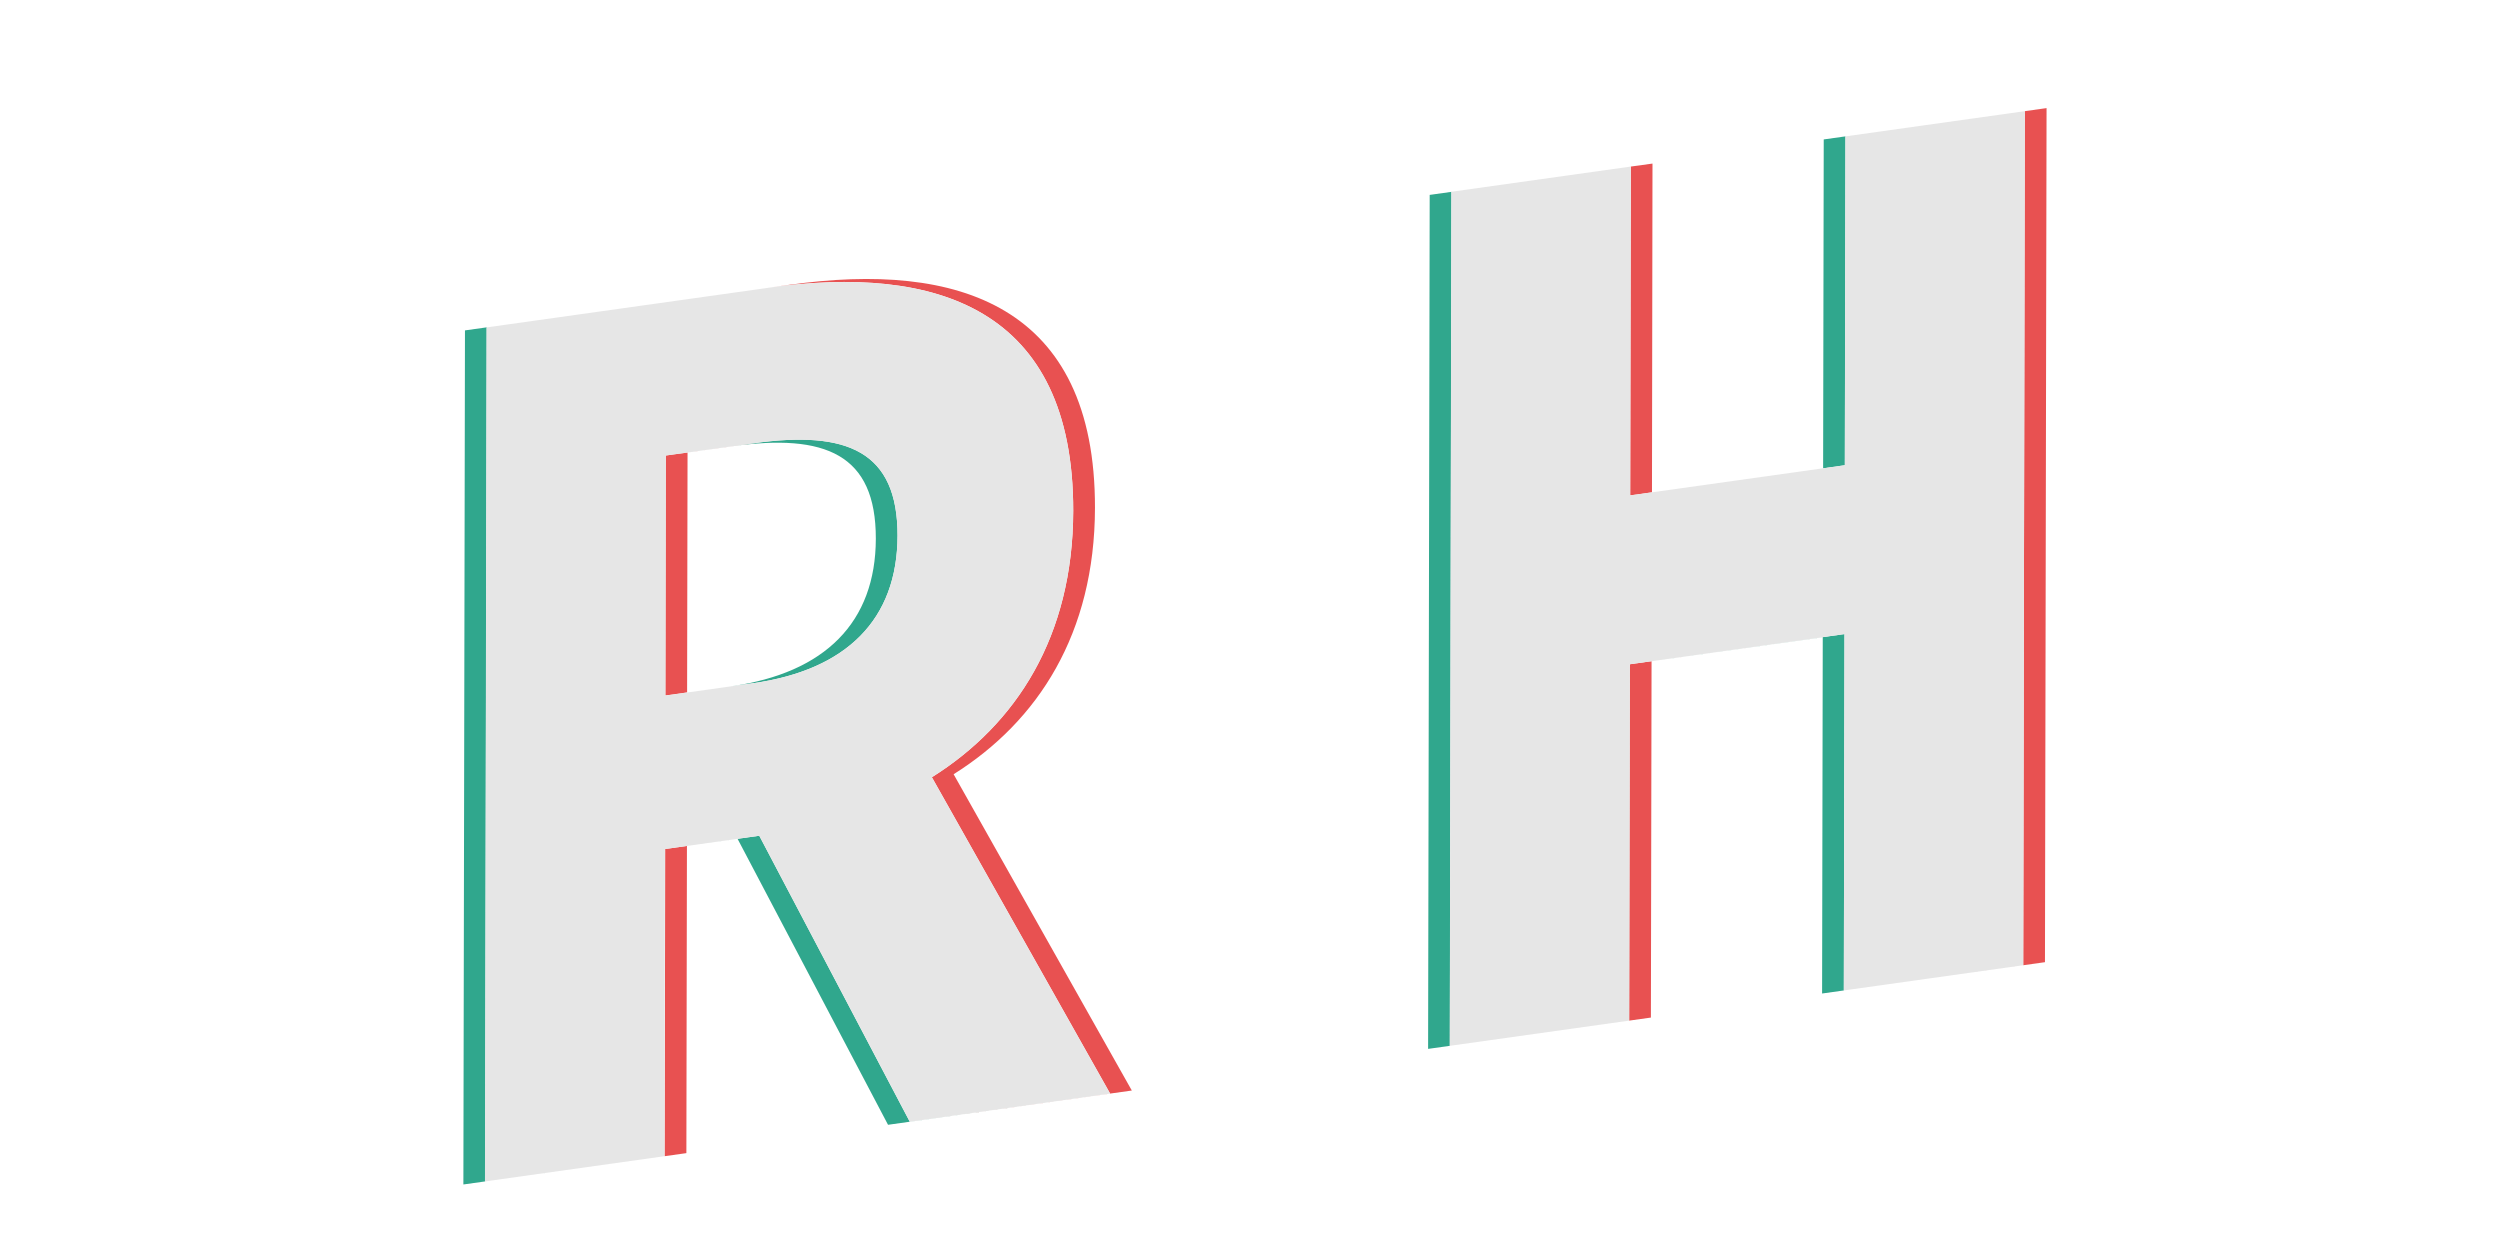
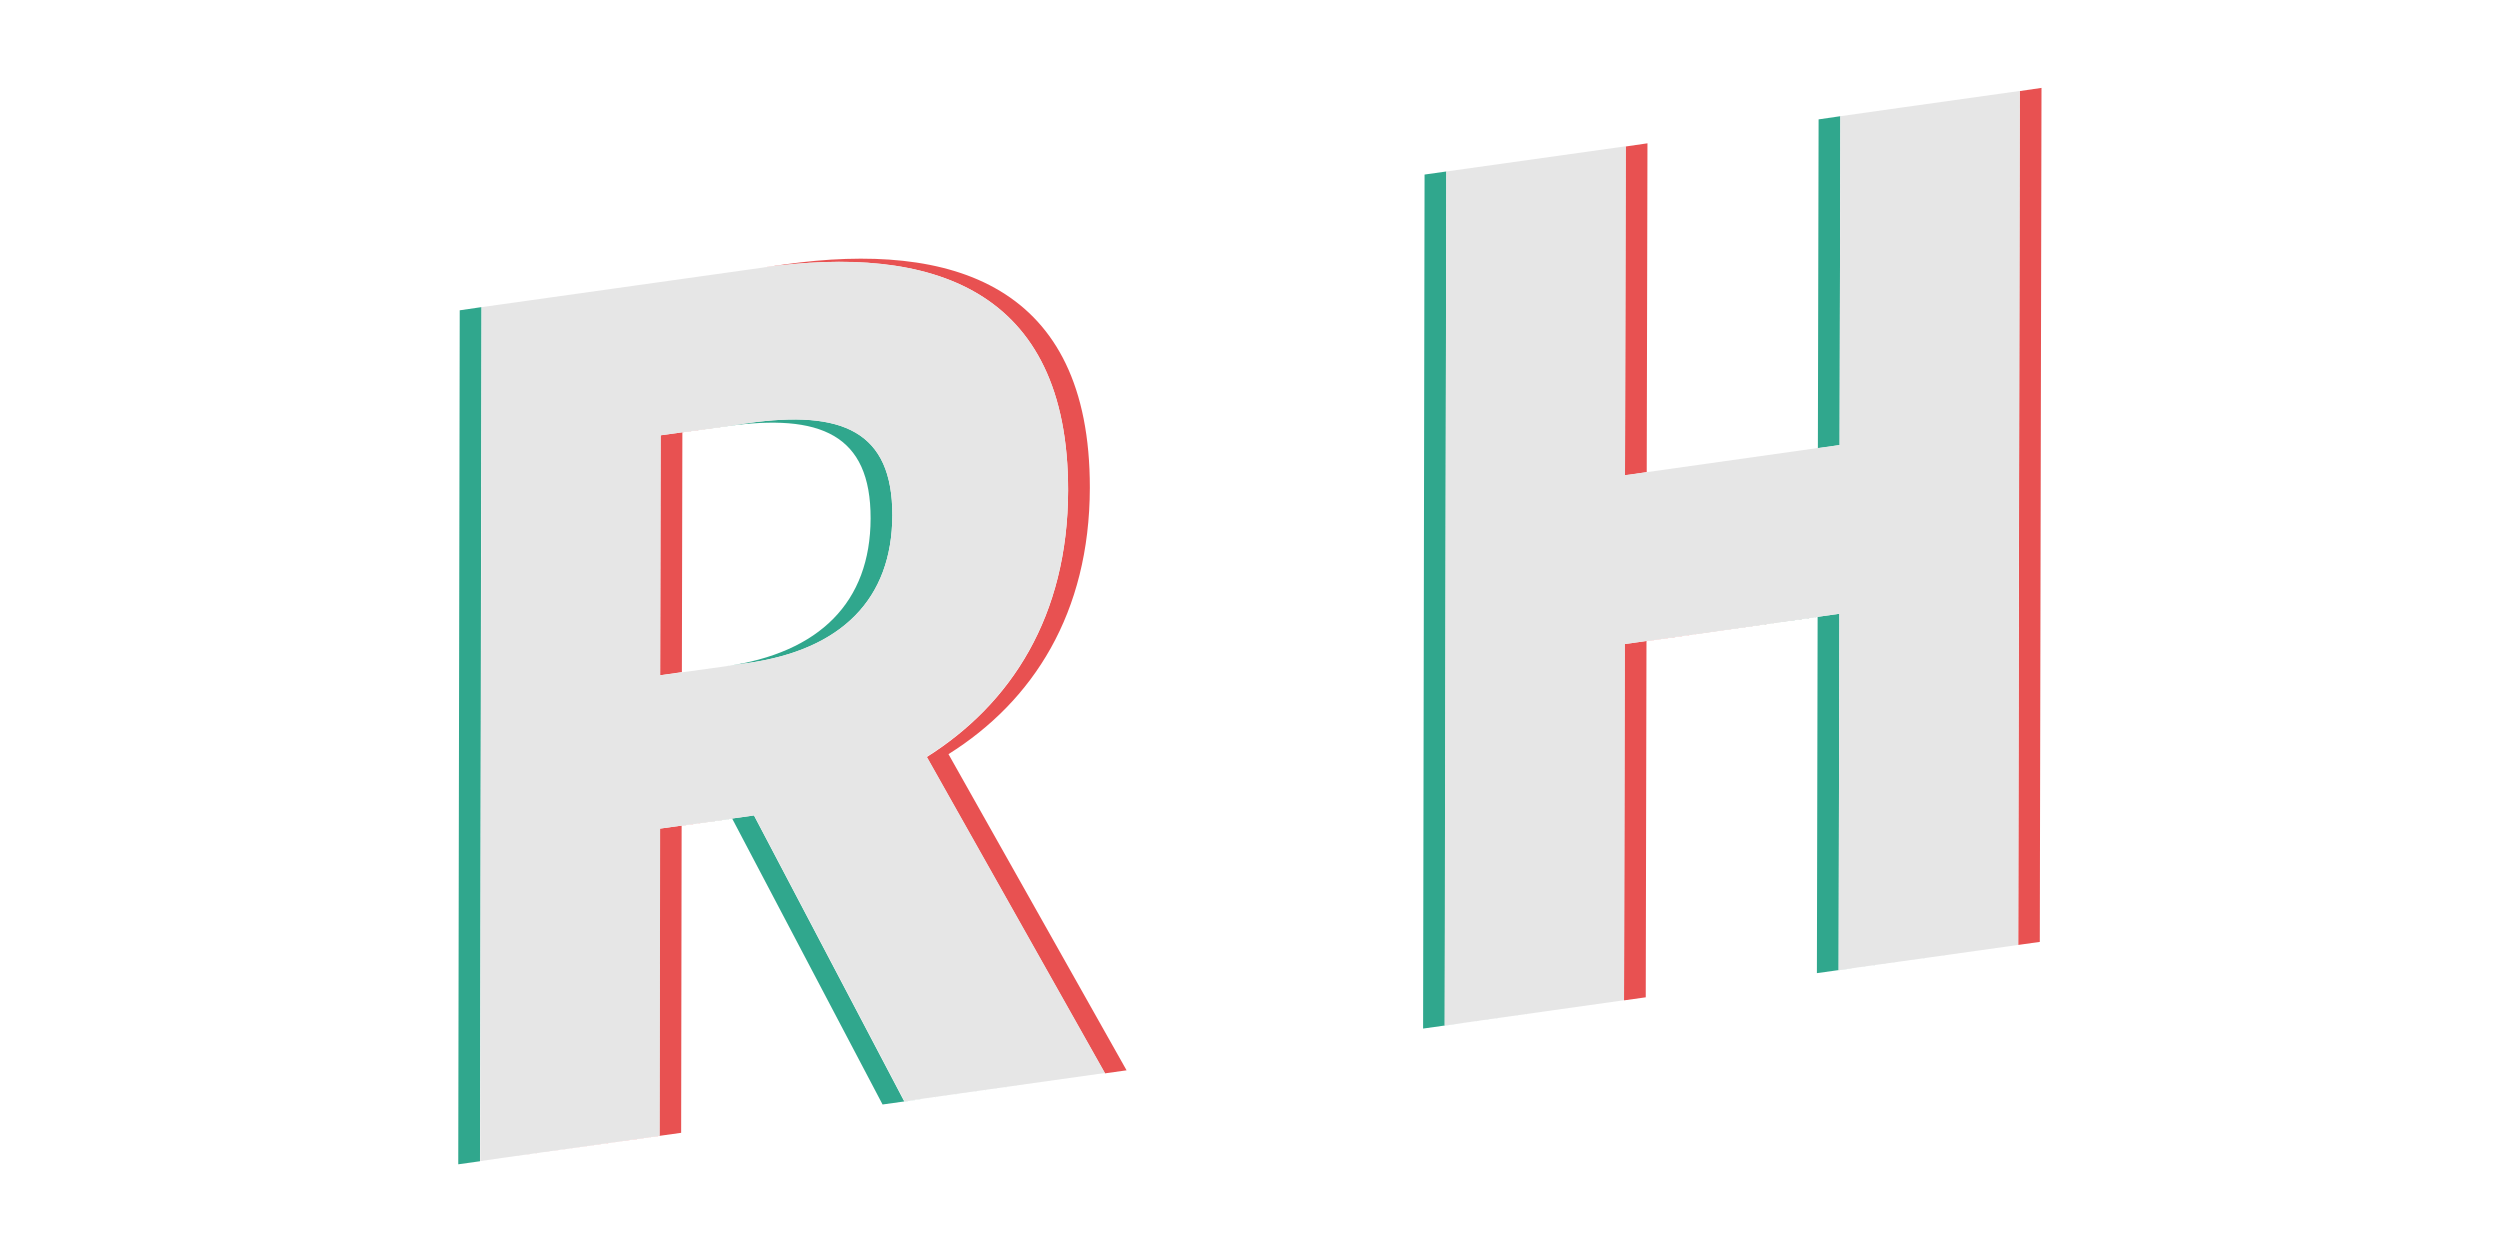
<svg xmlns="http://www.w3.org/2000/svg" id="圖層_1" data-name="圖層 1" viewBox="0 0 1024 512">
  <defs>
    <style>.cls-1{fill:none;}.cls-2{isolation:isolate;}.cls-3{clip-path:url(#clip-path);}.cls-4{fill:#30a78d;}.cls-5{fill:#e85151;}.cls-6{fill:#e6e6e6;}</style>
    <clipPath id="clip-path">
-       <polygon class="cls-1" points="189.8 485.16 190.45 135.33 838.27 44.28 837.62 394.11 189.8 485.16" />
+       <polygon class="cls-1" points="187.7 476.9 188.3 127 836.2 36 835.5 385.8 187.7 476.9" />
    </clipPath>
  </defs>
  <g class="cls-2">
    <g class="cls-3">
-       <path class="cls-4" d="M311,342.32l-29.63,4.17,20.73-2.92,61.64,117.15,82.06-11.53-64.26,9-8.9,1.25L311,342.32M308.5,181.57l-26.88,3.77,18-2.52c38.53-5.42,59.18,3.28,59.12,37.83-.07,34.24-20.77,55-59.3,60.46l8.9-1.25c38.53-5.41,59.23-26.22,59.3-60.46.06-34.55-20.59-43.25-59.12-37.83M199.35,134.08l-8.9,1.25-.65,349.83,73.49-10.33-55.69,7.83-8.9,1.25.65-349.83" />
-       <path class="cls-4" d="M755.5,259.72l-79,11.11L746.6,261l-.27,146,73.49-10.33-55.69,7.83-8.9,1.25.27-146m-161-181.17-8.9,1.25-.65,349.83,73.49-10.33-55.69,7.82-8.9,1.26.65-349.83M755.88,55.86,747,57.11l-.25,134.7,8.9-1.25.25-134.7" />
-       <path class="cls-5" d="M311,342.32l-38.52,5.42-.24,125.84-64.59,9.08,55.69-7.83,17.8-2.5.23-125.84L311,342.32M308.5,181.57l-35.78,5-.18,98.3,8.9-1.25.18-98.3,26.88-3.77m15-64.94-8.9,1.25c68.66-9.65,125.11,8.18,125,91.41-.1,51.4-23.26,87.33-57.9,109.08l73,129.56-73.15,10.29,64.26-9,17.79-2.51-73-129.56c34.64-21.75,57.8-57.68,57.9-109.08.15-83.23-56.3-101.06-125-91.41" />
-       <path class="cls-5" d="M755.5,259.72l-87.92,12.36-.27,146-64.59,9.07,55.69-7.82,17.8-2.5.27-146,79-11.11M676.86,67,668,68.22l-.25,134.69,8.9-1.25L676.86,67M838.27,44.28l-8.9,1.25-.65,349.83-64.59,9.08,55.69-7.83,17.8-2.5.65-349.83" />
-       <path class="cls-6" d="M272.54,284.89l.18-98.3,35.78-5c38.53-5.42,59.18,3.28,59.12,37.83-.07,34.24-20.77,55-59.3,60.46l-8.9,1.25-18,2.53-8.9,1.25m42-167-115.23,16.2-.65,349.83,8.9-1.25,64.59-9.08.24-125.84L311,342.32l61.64,117.15,8.9-1.25,73.15-10.29-73-129.56c34.64-21.75,57.8-57.68,57.9-109.08.15-83.23-56.3-101.06-125-91.41" />
-       <polyline class="cls-6" points="829.37 45.53 755.88 55.86 755.63 190.56 746.73 191.81 676.61 201.66 667.71 202.91 667.96 68.22 594.47 78.55 593.82 428.38 602.72 427.13 667.31 418.05 667.59 272.08 755.5 259.72 755.23 405.69 764.13 404.44 828.72 395.36 829.37 45.53" />
+       <path class="cls-4" d="M308.8,334l-29.6,4.2,20.7-2.9,61.6,117.1,82.1-11.5-64.3,9-8.9,1.3L308.8,334m-2.4-160.7-26.9,3.8,18-2.5c38.5-5.4,59.2,3.3,59.1,37.8-.1,34.2-20.8,55-59.3,60.5l8.9-1.3c38.5-5.4,59.2-26.2,59.3-60.5.1-34.6-20.6-43.2-59.1-37.8M197.2,125.8l-8.9,1.3-.6,349.8,73.5-10.3-55.7,7.8-8.9,1.3.6-349.9" />
+       <path class="cls-4" d="M753.4,251.4l-79,11.1,70.1-9.9-.3,146,73.5-10.3L762,396.1l-8.9,1.3.3-146M592.4,70.2l-8.9,1.3-.6,349.8L656.4,411l-55.7,7.8-8.9,1.3.6-349.9M753.8,47.6l-8.9,1.3-.3,134.7,8.9-1.3.3-134.7" />
+       <path class="cls-5" d="M308.8,334l-38.5,5.4-.2,125.8-64.6,9.1,55.7-7.8L279,464l.2-125.8,29.6-4.2m-2.4-160.7-35.8,5-.2,98.3,8.9-1.3.2-98.3,26.9-3.7m15-65-8.9,1.3c68.7-9.6,125.1,8.2,125,91.4-.1,51.4-23.3,87.3-57.9,109.1l73,129.6L379.4,450l64.3-9,17.8-2.5-73-129.6c34.6-21.7,57.8-57.7,57.9-109.1.1-83.3-56.4-101.1-125-91.5" />
+       <path class="cls-5" d="M753.4,251.4l-87.9,12.4-.3,146-64.6,9.1,55.7-7.8,17.8-2.5.3-146,79-11.2M674.8,58.7,665.9,60l-.3,134.7,8.9-1.3.3-134.7M836.2,36l-8.9,1.3-.6,349.8-64.6,9.1,55.7-7.8,17.8-2.5L836.2,36" />
+       <path class="cls-6" d="M270.4,276.6l.2-98.3,35.8-5c38.5-5.4,59.2,3.3,59.1,37.8-.1,34.2-20.8,55-59.3,60.5l-8.9,1.3-18,2.5-8.9,1.2m42.1-167L197.3,125.8l-.6,349.8,8.9-1.3,64.6-9.1.2-125.8,38.5-5.4,61.6,117.1,8.9-1.3,73.2-10.3-73-129.6c34.6-21.7,57.8-57.7,57.9-109.1.1-83-56.4-100.9-125-91.2" />
+       <polyline class="cls-6" points="827.3 37.2 753.8 47.6 753.5 182.3 744.6 183.5 674.5 193.4 665.6 194.6 665.9 59.9 592.4 70.2 591.7 420.1 600.6 418.8 665.2 409.7 665.5 263.8 753.4 251.4 753.1 397.4 762 396.1 826.6 387.1 827.3 37.2" />
    </g>
  </g>
</svg>
